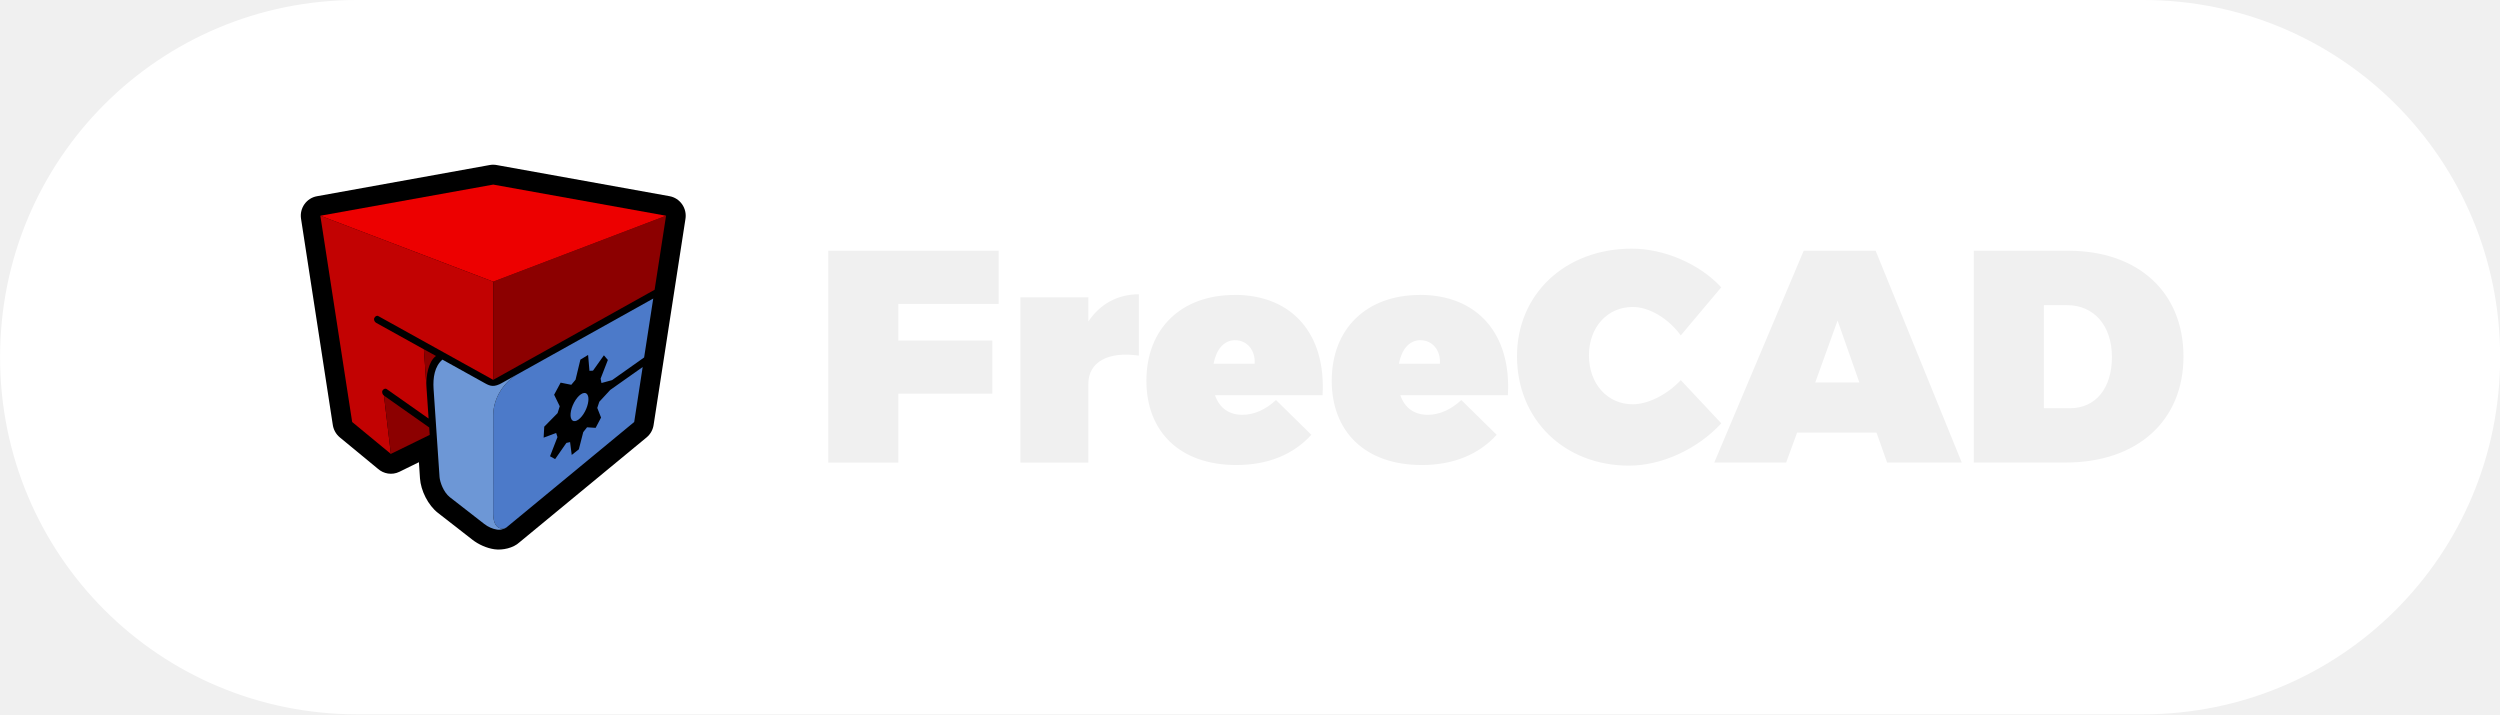
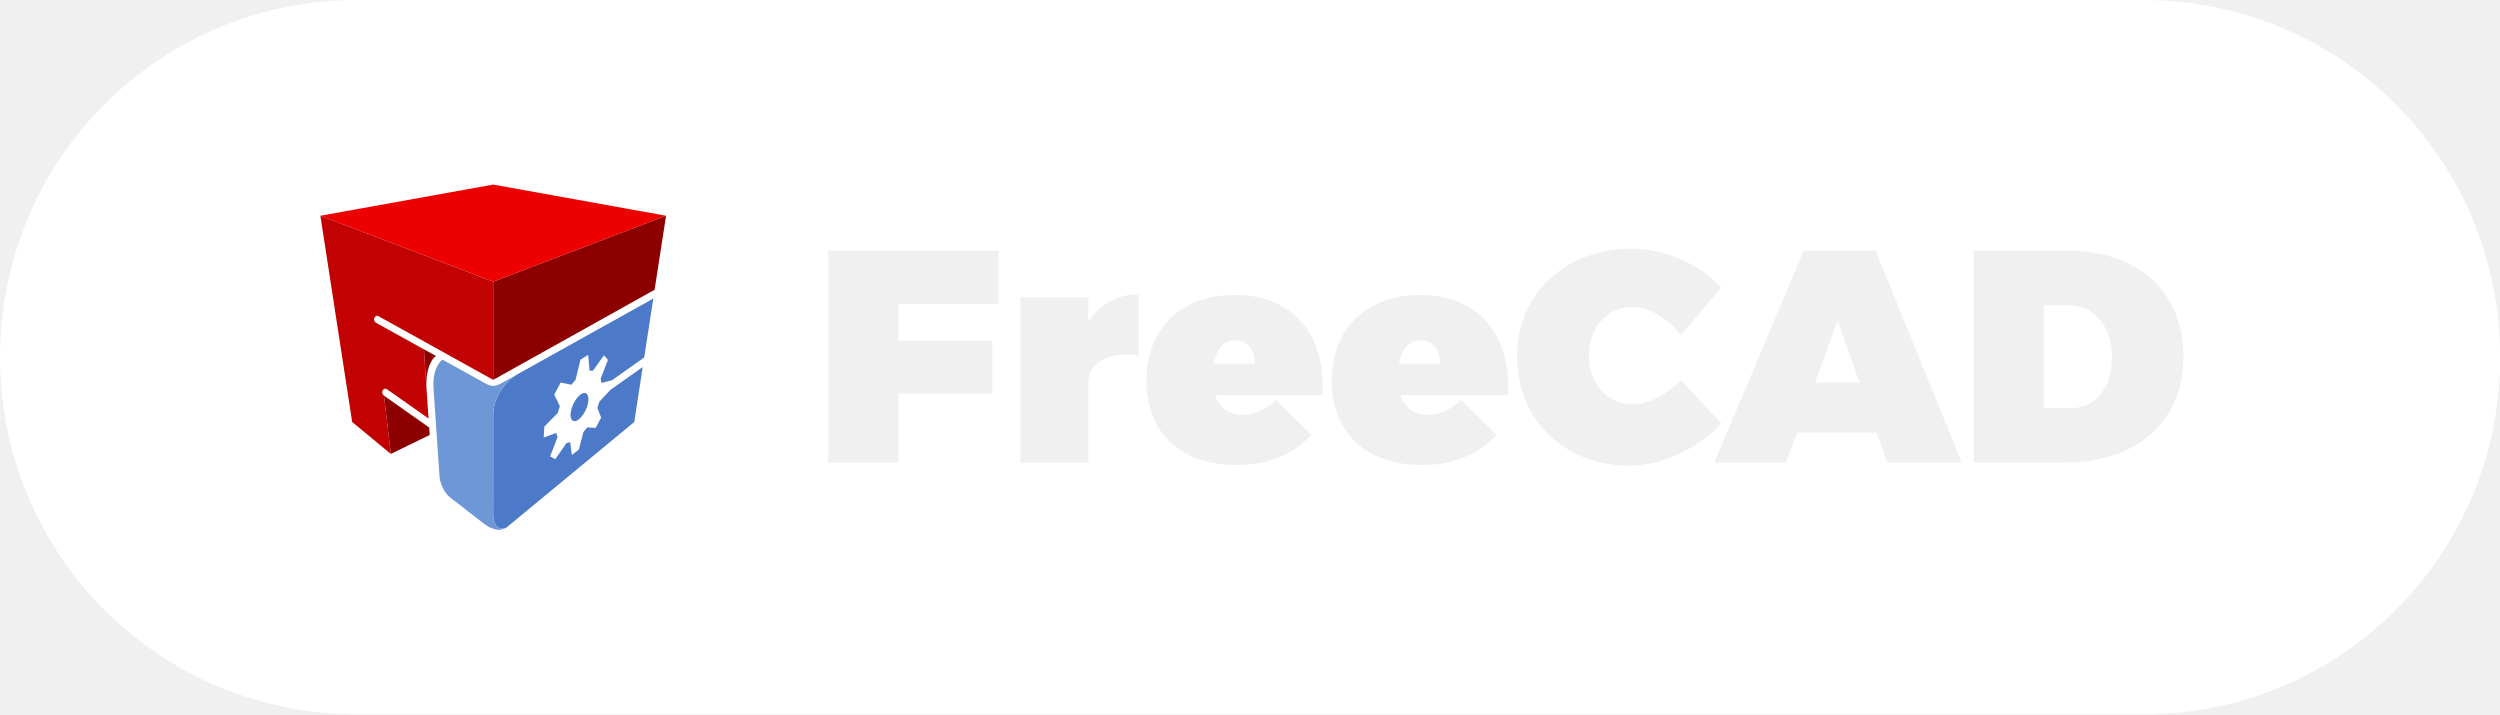
<svg xmlns="http://www.w3.org/2000/svg" width="140" height="40" version="1.1" viewBox="0 0 37.042 10.583" id="svg36">
  <defs id="defs12">
    <linearGradient id="linearGradient954" x1="-146.74" x2="-157.32" y1="58.262" y2="26.521" gradientTransform="matrix(6.9077,0,0,6.9077,-4100,1055.2)" gradientUnits="userSpaceOnUse">
      <stop stop-color="#204a87" offset="0" id="stop2" />
      <stop stop-color="#729fcf" offset="1" id="stop4" />
    </linearGradient>
    <linearGradient id="linearGradient956" x1="-206.7" x2="-211.4" y1="68.842" y2="7.711" gradientTransform="matrix(6.843,0,0,6.843,-3961.1,1029.7)" gradientUnits="userSpaceOnUse">
      <stop stop-color="#a40000" offset="0" id="stop7" />
      <stop stop-color="#ef2929" offset="1" id="stop9" />
    </linearGradient>
  </defs>
  <path d="m 5.293,-3.27724e-4 c -2.932,0 -5.292,2.36 -5.292,5.292 0,2.932 2.36,5.292 5.292,5.292 H 31.752 c 2.932,0 5.292,-2.36 5.292,-5.292 0,-2.932 -2.36,-5.292 -5.292,-5.292 z M 24.178,3.684 c 0.479,0 1.003,0.224 1.325,0.573 L 24.904,4.969 C 24.716,4.714 24.434,4.548 24.192,4.548 c -0.376,0 -0.649,0.3 -0.649,0.717 0,0.421 0.273,0.725 0.649,0.725 0.224,0 0.506,-0.139 0.712,-0.358 l 0.6,0.64 c -0.349,0.381 -0.882,0.627 -1.366,0.627 -0.963,0 -1.661,-0.685 -1.661,-1.621 0,-0.922 0.716,-1.594 1.701,-1.594 z m -11.906,0.031 h 2.525 v 0.788 h -1.487 v 0.542 h 1.393 v 0.788 h -1.393 v 1.021 h -1.038 z m 14.453,0 h 1.066 l 1.276,3.138 H 27.961 L 27.804,6.41 h -1.177 l -0.162,0.443 h -1.065 z m 2.52,0 h 1.401 c 1.034,0 1.706,0.613 1.706,1.567 0,0.954 -0.685,1.571 -1.746,1.571 H 29.245 Z M 16.874,4.36 V 5.269 C 16.422,5.202 16.126,5.363 16.126,5.685 V 6.854 H 15.119 V 4.405 h 1.007 v 0.358 c 0.17,-0.255 0.43,-0.403 0.748,-0.403 z m 1.419,0.009 c 0.855,0 1.356,0.582 1.303,1.486 h -1.594 c 0.067,0.193 0.21,0.291 0.407,0.291 0.17,0 0.345,-0.076 0.497,-0.219 l 0.524,0.515 c -0.26,0.287 -0.636,0.448 -1.11,0.448 -0.837,0 -1.334,-0.493 -1.334,-1.249 0,-0.775 0.519,-1.271 1.307,-1.271 z m 2.746,0 c 0.855,0 1.356,0.582 1.303,1.486 h -1.594 c 0.067,0.193 0.21,0.291 0.407,0.291 0.17,0 0.345,-0.076 0.497,-0.219 l 0.524,0.515 c -0.26,0.287 -0.636,0.448 -1.11,0.448 -0.837,0 -1.334,-0.493 -1.334,-1.249 0,-0.775 0.519,-1.271 1.307,-1.271 z m 9.245,0.152 v 1.527 h 0.39 c 0.376,0 0.618,-0.296 0.618,-0.757 0,-0.466 -0.264,-0.77 -0.667,-0.77 z m -3.057,0.228 -0.331,0.918 h 0.654 z m -8.924,0.291 c -0.175,0 -0.282,0.144 -0.322,0.349 h 0.609 C 18.603,5.189 18.477,5.041 18.303,5.041 Z m 2.746,0 c -0.175,0 -0.282,0.144 -0.322,0.349 H 21.335 C 21.348,5.189 21.223,5.041 21.048,5.041 Z" style="fill:#ffffff;stroke-width:0.891;paint-order:normal" id="path16" />
-   <g id="g867" transform="matrix(0.3089729,0,0,0.3089729,-5.469688,-1.611567)">
-     <path id="path2" d="m 49.051,25.565 c -0.029,0.237 -0.144,0.463 -0.341,0.626 l -6.093,5.028 c -0.295,0.278 -0.818,0.393 -1.206,0.336 -0.37,-0.053 -0.76,-0.228 -1.055,-0.458 L 38.702,29.809 c -0.468,-0.364 -0.82,-1.065 -0.859,-1.657 l -0.051,-0.772 -0.936,0.46 c -0.352,0.172 -0.758,0.101 -1.034,-0.147 L 34,26.191 C 33.803,26.028 33.688,25.801 33.658,25.565 L 32.139,15.705 c -0.079,-0.511 0.262,-0.991 0.765,-1.08 l 8.289,-1.497 c 0.118,-0.021 0.235,-0.017 0.346,0.005 l 8.266,1.489 c 0.513,0.091 0.856,0.585 0.767,1.103 z" style="fill-rule:nonzero;stroke-width:0.172" />
-     <path style="fill:#c20202;stroke-width:0.172" id="path4" d="m 33.065,15.561 1.526,9.891 1.856,1.531 -0.331,-2.795 c -0.074,-0.053 -0.113,-0.175 -0.067,-0.249 0.045,-0.074 0.135,-0.111 0.202,-0.063 l 2.005,1.411 -0.099,-1.463 -0.01,-0.146 -1.62e-4,-0.007 -0.116,-1.704 -2.29,-1.271 c -0.081,-0.045 -0.129,-0.158 -0.084,-0.238 0.045,-0.081 0.125,-0.125 0.189,-0.084 l 5.51,3.058 v -4.709 z" />
-     <path style="fill:#8c0000;stroke-width:0.172" id="path6" d="m 49.644,15.561 -8.289,3.161 v 4.709 l 7.74,-4.32 z m -11.614,6.405 0.127,1.857 c -0.041,-0.602 0.099,-1.278 0.453,-1.538 l -0.58,-0.319 z m -1.914,2.221 0.331,2.795 1.863,-0.912 -0.024,-0.355 -2.17,-1.528 z" />
-     <polygon id="polygon8" points="53.81,32.7 5.47,14.27 53.81,5.56 102.14,14.27 " style="fill:#ed0000" transform="matrix(0.171502,0,0,0.171502,32.12698,13.1137)" />
-     <path id="path10" d="m 49.032,19.53 -6.502,3.627 c -0.652,0.371 -1.175,1.14 -1.175,1.966 l -0.002,4.74 c 0,0.4 0.139,0.641 0.346,0.691 0.09,0.02 0.195,0.004 0.278,-0.037 0.005,-0.003 0.009,-0.006 0.013,-0.009 l 6.126,-5.056 0.406,-2.636 -1.556,1.099 -0.523,0.566 -0.098,0.297 0.182,0.461 -0.261,0.494 -0.412,-0.027 -0.182,0.232 -0.211,0.825 -0.341,0.269 -0.079,-0.616 -0.177,0.039 -0.54,0.777 -0.245,-0.137 0.357,-0.919 -0.063,-0.199 -0.6,0.226 0.029,-0.527 0.64,-0.65 0.103,-0.329 -0.269,-0.552 0.312,-0.58 0.511,0.103 0.204,-0.244 0.232,-0.962 0.37,-0.226 0.065,0.761 0.17,-0.007 0.523,-0.736 0.19,0.223 -0.348,0.895 0.041,0.211 0.509,-0.139 1.537,-1.087 0.437,-2.828 z m -6.55,3.654 -0.792,0.442 c 0.032,-0.015 0.064,-0.032 0.099,-0.051 l 0.693,-0.39 z m 3.237,0.876 c -0.047,0.003 -0.102,0.024 -0.161,0.064 -0.237,0.161 -0.463,0.583 -0.492,0.921 -0.029,0.338 0.146,0.461 0.379,0.29 0.232,-0.17 0.437,-0.561 0.472,-0.89 0.026,-0.247 -0.055,-0.395 -0.197,-0.385 z m -3.744,6.459 c -0.002,0.002 -0.004,0.003 -0.007,0.004 0.002,-0.001 0.004,-0.003 0.007,-0.004 z" style="fill:#4c7ac9;stroke-width:0.172" />
-     <path id="path12" d="m 38.495,23.867 c -0.036,-0.535 0.048,-1.087 0.425,-1.406 l 2.048,1.137 c 0.252,0.139 0.427,0.197 0.821,-0.024 l 0.758,-0.427 c -0.66,0.367 -1.192,1.142 -1.192,1.976 l -0.002,4.74 c 0,0.4 0.139,0.641 0.346,0.691 0.091,0.021 0.196,0.003 0.28,-0.038 -0.062,0.043 -0.177,0.084 -0.25,0.096 -0.062,0.01 -0.122,0.01 -0.187,0.002 -0.208,-0.031 -0.432,-0.129 -0.612,-0.269 L 39.275,29.058 c -0.31,-0.244 -0.477,-0.736 -0.494,-0.969 z" style="fill:#6d97d6;stroke-width:0.172" />
-   </g>
+   <path style="fill-rule:nonzero;stroke-width:0.053;fill:#ffffff" d="m 9.686,6.287 c -0.009,0.073 -0.045,0.143 -0.105,0.193 L 7.698,8.034 C 7.606,8.12 7.445,8.156 7.325,8.138 7.211,8.122 7.09,8.068 6.999,7.997 L 6.488,7.599 C 6.344,7.486 6.235,7.27 6.223,7.087 L 6.207,6.848 5.918,6.99 C 5.809,7.043 5.683,7.022 5.598,6.945 L 5.035,6.481 C 4.974,6.43 4.939,6.36 4.93,6.287 L 4.46,3.241 C 4.436,3.083 4.541,2.935 4.697,2.907 l 2.561,-0.463 c 0.037,-0.006 0.073,-0.005 0.107,0.002 l 2.554,0.46 c 0.158,0.028 0.264,0.181 0.237,0.341 z" id="path2" />
+   <path d="M 4.747,3.196 5.218,6.252 5.791,6.726 5.689,5.862 C 5.666,5.845 5.654,5.808 5.669,5.785 5.682,5.762 5.71,5.751 5.731,5.765 l 0.619,0.436 -0.031,-0.452 -0.003,-0.045 -5e-5,-0.002 L 6.281,5.176 5.573,4.783 C 5.548,4.769 5.533,4.734 5.547,4.709 5.561,4.684 5.586,4.671 5.605,4.683 L 7.308,5.628 V 4.173 Z" id="path4" style="fill:#c20202;stroke-width:0.053" />
+   <path d="M 9.869,3.196 7.308,4.173 v 1.455 L 9.699,4.293 Z M 6.281,5.175 6.32,5.749 C 6.307,5.563 6.35,5.355 6.46,5.274 L 6.281,5.175 Z M 5.689,5.862 5.791,6.725 6.367,6.444 6.359,6.334 5.689,5.862 Z" id="path6" style="fill:#8c0000;stroke-width:0.053" />
+   <polygon transform="matrix(0.05298948,0,0,0.05298948,4.456681,2.440212)" style="fill:#ed0000" points="53.81,5.56 102.14,14.27 53.81,32.7 5.47,14.27 " id="polygon8" />
+   <path style="fill:#4c7ac9;stroke-width:0.053" d="M 9.68,4.423 7.671,5.543 C 7.47,5.658 7.308,5.895 7.308,6.151 l -5.561e-4,1.465 c 0,0.123 0.043,0.198 0.107,0.214 0.028,0.006 0.06,0.001 0.086,-0.011 0.001,-9.269e-4 0.003,-0.002 0.004,-0.003 L 9.398,6.252 9.523,5.438 9.042,5.778 8.881,5.952 l -0.03,0.092 0.056,0.143 -0.081,0.153 -0.127,-0.008 -0.056,0.072 -0.065,0.255 -0.105,0.083 -0.024,-0.19 -0.055,0.012 -0.167,0.24 -0.076,-0.042 L 8.261,6.476 8.241,6.414 8.056,6.484 l 0.009,-0.163 0.198,-0.201 0.032,-0.102 -0.083,-0.171 0.096,-0.179 0.158,0.032 0.063,-0.075 0.072,-0.297 0.114,-0.07 0.02,0.235 0.052,-0.002 0.162,-0.227 0.059,0.069 -0.108,0.277 0.013,0.065 L 9.07,5.632 9.545,5.296 9.68,4.423 Z M 7.656,5.551 7.412,5.688 c 0.01,-0.005 0.02,-0.01 0.031,-0.016 L 7.656,5.551 Z m 1,0.271 c -0.015,9.887e-4 -0.031,0.007 -0.05,0.02 -0.073,0.05 -0.143,0.18 -0.152,0.285 -0.009,0.104 0.045,0.143 0.117,0.09 C 8.643,6.164 8.707,6.043 8.717,5.941 8.725,5.865 8.7,5.819 8.656,5.822 Z M 7.5,7.818 c -6.488e-4,4.634e-4 -0.001,8.651e-4 -0.002,0.001 7.416e-4,-4.016e-4 0.001,-8.651e-4 0.002,-0.001 z" id="path10" />
+   <path style="fill:#6d97d6;stroke-width:0.053" d="M 6.424,5.763 C 6.413,5.597 6.439,5.427 6.556,5.328 l 0.633,0.351 c 0.078,0.043 0.132,0.061 0.254,-0.007 L 7.676,5.54 C 7.472,5.653 7.308,5.893 7.308,6.151 l -5.253e-4,1.465 c 0,0.123 0.043,0.198 0.107,0.214 0.028,0.006 0.06,0.001 0.086,-0.012 -0.019,0.013 -0.055,0.026 -0.077,0.03 -0.019,0.003 -0.038,0.003 -0.058,5.252e-4 C 7.302,7.838 7.232,7.808 7.177,7.764 L 6.665,7.367 C 6.569,7.291 6.518,7.139 6.513,7.067 Z" id="path12" />
</svg>
